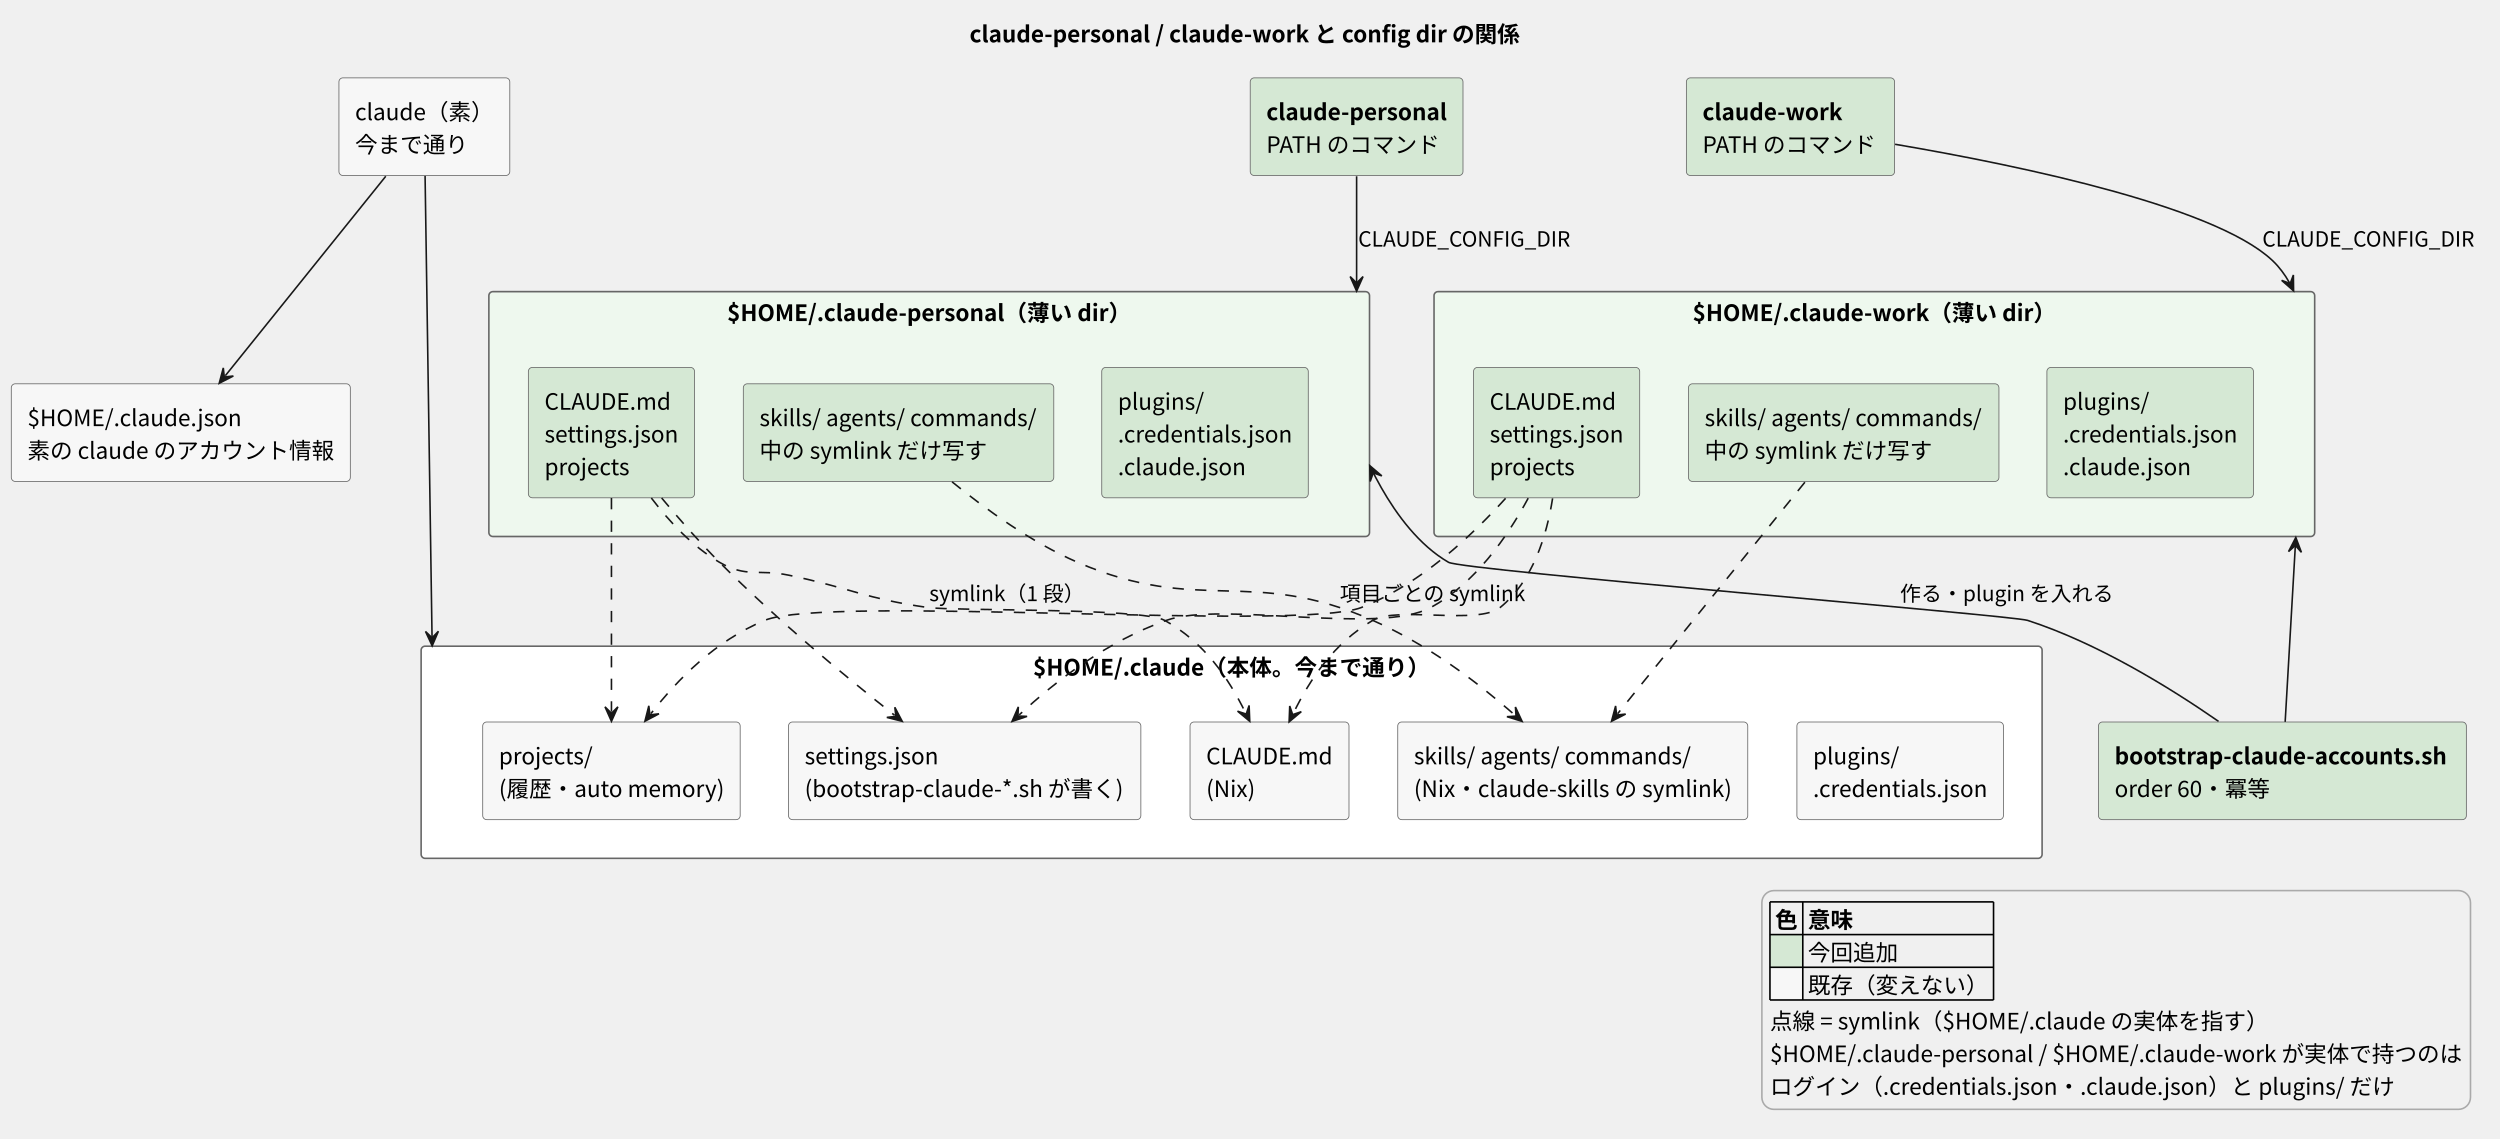
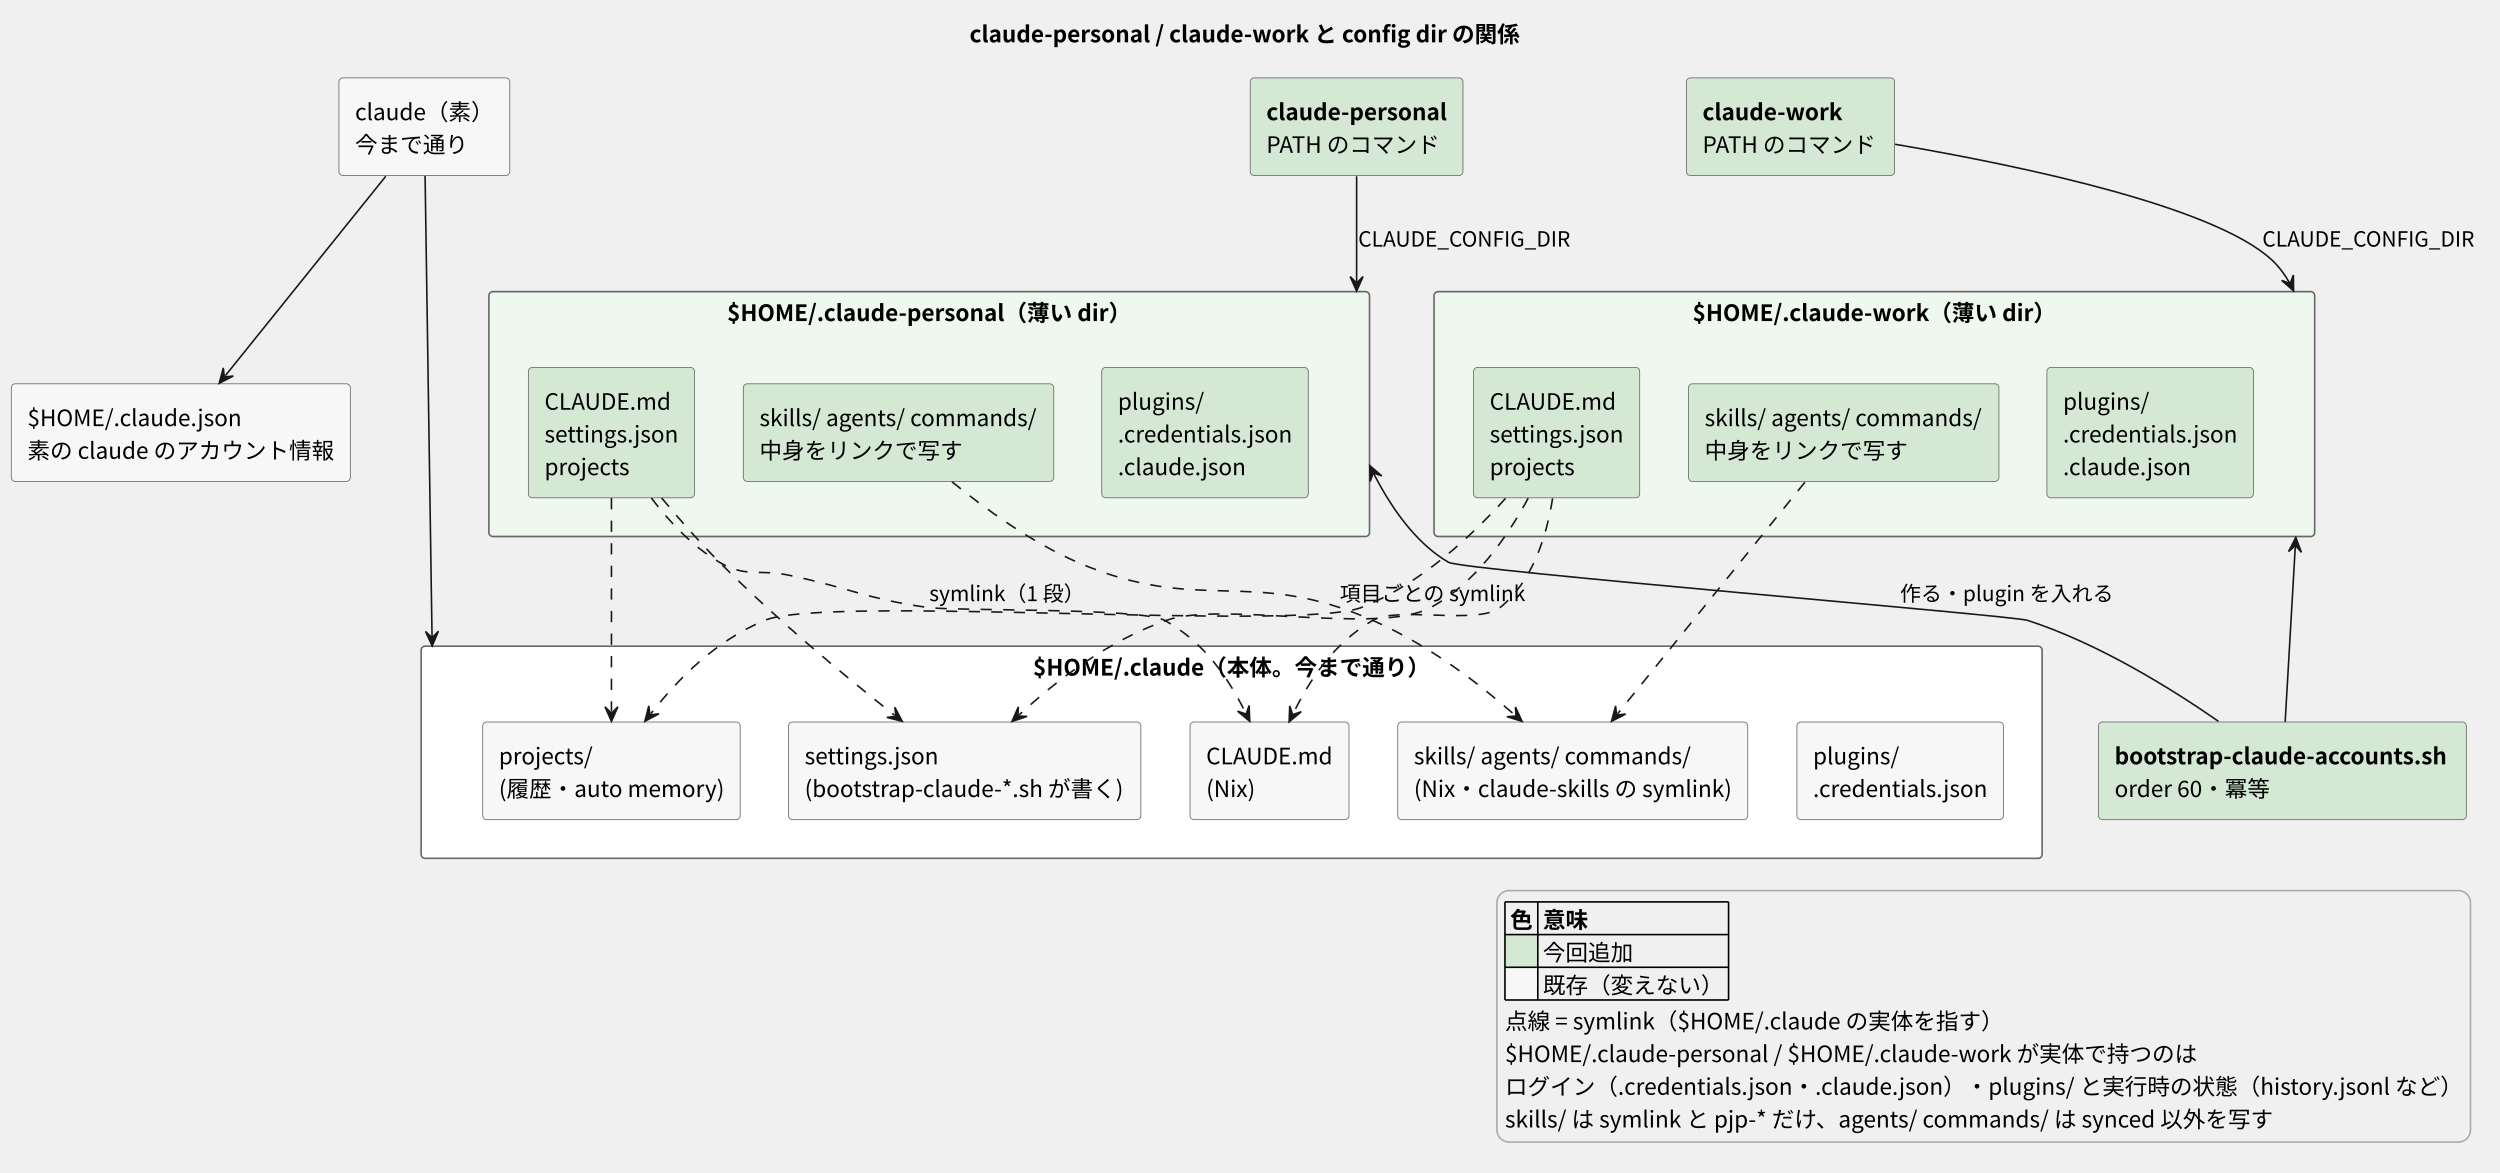
- <svg xmlns="http://www.w3.org/2000/svg" contentStyleType="text/css" data-diagram-type="DESCRIPTION" height="706px" preserveAspectRatio="none" style="width:1550px;height:706px;background:#FFFFFF;" version="1.1" viewBox="0 0 1550 706" width="1550px" zoomAndPan="magnify">
+ <svg xmlns="http://www.w3.org/2000/svg" contentStyleType="text/css" data-diagram-type="DESCRIPTION" height="727px" preserveAspectRatio="none" style="width:1550px;height:727px;background:#FFFFFF;" version="1.1" viewBox="0 0 1550 727" width="1550px" zoomAndPan="magnify">
  <defs />
  <g>
    <g class="title" data-source-line="17">
      <text fill="#000000" font-family="'Noto Sans CJK JP'" font-size="14" font-weight="700" lengthAdjust="spacing" textLength="341.431" x="601.137" y="26.24">claude-personal / claude-work と config dir の関係</text>
    </g>
    <g class="cluster" data-qualified-name="base" data-source-line="25" id="ent0006">
      <rect fill="#FFFFFF" height="131.54" rx="2.5" ry="2.5" style="stroke:#666666;stroke-width:1;" width="1005" x="261.1" y="400.632" />
      <text fill="#000000" font-family="'Noto Sans CJK JP'" font-size="14" font-weight="700" lengthAdjust="spacing" textLength="246.287" x="640.457" y="418.872">$HOME/.claude（本体。今まで通り）</text>
    </g>
    <g class="cluster" data-qualified-name="p" data-source-line="33" id="ent0012">
      <rect fill="#EEF8EE" height="151.82" rx="2.5" ry="2.5" style="stroke:#666666;stroke-width:1;" width="546" x="303.1" y="180.812" />
      <text fill="#000000" font-family="'Noto Sans CJK JP'" font-size="14" font-weight="700" lengthAdjust="spacing" textLength="250.627" x="450.786" y="199.052">$HOME/.claude-personal（薄い dir）</text>
    </g>
    <g class="cluster" data-qualified-name="w" data-source-line="39" id="ent0016">
      <rect fill="#EEF8EE" height="151.82" rx="2.5" ry="2.5" style="stroke:#666666;stroke-width:1;" width="546" x="889.1" y="180.812" />
      <text fill="#000000" font-family="'Noto Sans CJK JP'" font-size="14" font-weight="700" lengthAdjust="spacing" textLength="225.427" x="1049.386" y="199.052">$HOME/.claude-work（薄い dir）</text>
    </g>
    <g class="entity" data-qualified-name="base.b_md" data-source-line="26" id="ent0007">
      <rect fill="#F7F7F7" height="60.544" rx="2.5" ry="2.5" style="stroke:#666666;stroke-width:0.5;" width="98.554" x="737.82" y="447.632" />
      <text fill="#000000" font-family="'Noto Sans CJK JP'" font-size="14" lengthAdjust="spacing" textLength="78.554" x="747.82" y="473.872">CLAUDE.md</text>
      <text fill="#000000" font-family="'Noto Sans CJK JP'" font-size="14" lengthAdjust="spacing" textLength="30.408" x="747.82" y="494.144">(Nix)</text>
    </g>
    <g class="entity" data-qualified-name="base.b_set" data-source-line="27" id="ent0008">
      <rect fill="#F7F7F7" height="60.544" rx="2.5" ry="2.5" style="stroke:#666666;stroke-width:0.5;" width="218.449" x="488.88" y="447.632" />
      <text fill="#000000" font-family="'Noto Sans CJK JP'" font-size="14" lengthAdjust="spacing" textLength="83.02" x="498.88" y="473.872">settings.json</text>
      <text fill="#000000" font-family="'Noto Sans CJK JP'" font-size="14" lengthAdjust="spacing" textLength="198.449" x="498.88" y="494.144">(bootstrap-claude-*.sh が書く)</text>
    </g>
    <g class="entity" data-qualified-name="base.b_proj" data-source-line="28" id="ent0009">
      <rect fill="#F7F7F7" height="60.544" rx="2.5" ry="2.5" style="stroke:#666666;stroke-width:0.5;" width="159.635" x="299.28" y="447.632" />
      <text fill="#000000" font-family="'Noto Sans CJK JP'" font-size="14" lengthAdjust="spacing" textLength="58.66" x="309.28" y="473.872">projects/</text>
      <text fill="#000000" font-family="'Noto Sans CJK JP'" font-size="14" lengthAdjust="spacing" textLength="139.635" x="309.28" y="494.144">(履歴・auto memory)</text>
    </g>
    <g class="entity" data-qualified-name="base.b_sk" data-source-line="29" id="ent0010">
      <rect fill="#F7F7F7" height="60.544" rx="2.5" ry="2.5" style="stroke:#666666;stroke-width:0.5;" width="217.007" x="866.6" y="447.632" />
      <text fill="#000000" font-family="'Noto Sans CJK JP'" font-size="14" lengthAdjust="spacing" textLength="172.479" x="876.6" y="473.872">skills/ agents/ commands/</text>
      <text fill="#000000" font-family="'Noto Sans CJK JP'" font-size="14" lengthAdjust="spacing" textLength="197.007" x="876.6" y="494.144">(Nix・claude-skills の symlink)</text>
    </g>
    <g class="entity" data-qualified-name="base.b_own" data-source-line="30" id="ent0011">
      <rect fill="#F7F7F7" height="60.544" rx="2.5" ry="2.5" style="stroke:#666666;stroke-width:0.5;" width="128.052" x="1114.08" y="447.632" />
      <text fill="#000000" font-family="'Noto Sans CJK JP'" font-size="14" lengthAdjust="spacing" textLength="53.48" x="1124.08" y="473.872">plugins/</text>
      <text fill="#000000" font-family="'Noto Sans CJK JP'" font-size="14" lengthAdjust="spacing" textLength="108.052" x="1124.08" y="494.144">.credentials.json</text>
    </g>
    <g class="entity" data-qualified-name="p.p_ln" data-source-line="34" id="ent0013">
      <rect fill="#D5E8D4" height="80.816" rx="2.5" ry="2.5" style="stroke:#666666;stroke-width:0.5;" width="103.02" x="327.59" y="227.812" />
      <text fill="#000000" font-family="'Noto Sans CJK JP'" font-size="14" lengthAdjust="spacing" textLength="78.554" x="337.59" y="254.052">CLAUDE.md</text>
      <text fill="#000000" font-family="'Noto Sans CJK JP'" font-size="14" lengthAdjust="spacing" textLength="83.02" x="337.59" y="274.324">settings.json</text>
      <text fill="#000000" font-family="'Noto Sans CJK JP'" font-size="14" lengthAdjust="spacing" textLength="53.172" x="337.59" y="294.596">projects</text>
    </g>
    <g class="entity" data-qualified-name="p.p_sk" data-source-line="35" id="ent0014">
      <rect fill="#D5E8D4" height="60.544" rx="2.5" ry="2.5" style="stroke:#666666;stroke-width:0.5;" width="192.479" x="460.86" y="237.952" />
      <text fill="#000000" font-family="'Noto Sans CJK JP'" font-size="14" lengthAdjust="spacing" textLength="172.479" x="470.86" y="264.192">skills/ agents/ commands/</text>
-       <text fill="#000000" font-family="'Noto Sans CJK JP'" font-size="14" lengthAdjust="spacing" textLength="141.175" x="470.86" y="284.464">中の symlink だけ写す</text>
+       <text fill="#000000" font-family="'Noto Sans CJK JP'" font-size="14" lengthAdjust="spacing" textLength="125.999" x="470.86" y="284.464">中身をリンクで写す</text>
    </g>
    <g class="entity" data-qualified-name="p.p_own" data-source-line="36" id="ent0015">
      <rect fill="#D5E8D4" height="80.816" rx="2.5" ry="2.5" style="stroke:#666666;stroke-width:0.5;" width="128.052" x="683.08" y="227.812" />
      <text fill="#000000" font-family="'Noto Sans CJK JP'" font-size="14" lengthAdjust="spacing" textLength="53.48" x="693.08" y="254.052">plugins/</text>
      <text fill="#000000" font-family="'Noto Sans CJK JP'" font-size="14" lengthAdjust="spacing" textLength="108.052" x="693.08" y="274.324">.credentials.json</text>
      <text fill="#000000" font-family="'Noto Sans CJK JP'" font-size="14" lengthAdjust="spacing" textLength="79.142" x="693.08" y="294.596">.claude.json</text>
    </g>
    <g class="entity" data-qualified-name="w.w_ln" data-source-line="40" id="ent0017">
      <rect fill="#D5E8D4" height="80.816" rx="2.5" ry="2.5" style="stroke:#666666;stroke-width:0.5;" width="103.02" x="913.59" y="227.812" />
      <text fill="#000000" font-family="'Noto Sans CJK JP'" font-size="14" lengthAdjust="spacing" textLength="78.554" x="923.59" y="254.052">CLAUDE.md</text>
      <text fill="#000000" font-family="'Noto Sans CJK JP'" font-size="14" lengthAdjust="spacing" textLength="83.02" x="923.59" y="274.324">settings.json</text>
      <text fill="#000000" font-family="'Noto Sans CJK JP'" font-size="14" lengthAdjust="spacing" textLength="53.172" x="923.59" y="294.596">projects</text>
    </g>
    <g class="entity" data-qualified-name="w.w_sk" data-source-line="41" id="ent0018">
      <rect fill="#D5E8D4" height="60.544" rx="2.5" ry="2.5" style="stroke:#666666;stroke-width:0.5;" width="192.479" x="1046.86" y="237.952" />
      <text fill="#000000" font-family="'Noto Sans CJK JP'" font-size="14" lengthAdjust="spacing" textLength="172.479" x="1056.86" y="264.192">skills/ agents/ commands/</text>
-       <text fill="#000000" font-family="'Noto Sans CJK JP'" font-size="14" lengthAdjust="spacing" textLength="141.175" x="1056.86" y="284.464">中の symlink だけ写す</text>
+       <text fill="#000000" font-family="'Noto Sans CJK JP'" font-size="14" lengthAdjust="spacing" textLength="125.999" x="1056.86" y="284.464">中身をリンクで写す</text>
    </g>
    <g class="entity" data-qualified-name="w.w_own" data-source-line="42" id="ent0019">
      <rect fill="#D5E8D4" height="80.816" rx="2.5" ry="2.5" style="stroke:#666666;stroke-width:0.5;" width="128.052" x="1269.08" y="227.812" />
      <text fill="#000000" font-family="'Noto Sans CJK JP'" font-size="14" lengthAdjust="spacing" textLength="53.48" x="1279.08" y="254.052">plugins/</text>
      <text fill="#000000" font-family="'Noto Sans CJK JP'" font-size="14" lengthAdjust="spacing" textLength="108.052" x="1279.08" y="274.324">.credentials.json</text>
      <text fill="#000000" font-family="'Noto Sans CJK JP'" font-size="14" lengthAdjust="spacing" textLength="79.142" x="1279.08" y="294.596">.claude.json</text>
    </g>
    <g class="entity" data-qualified-name="c0" data-source-line="19" id="ent0002">
      <rect fill="#F7F7F7" height="60.544" rx="2.5" ry="2.5" style="stroke:#666666;stroke-width:0.5;" width="105.932" x="210.14" y="48.272" />
      <text fill="#000000" font-family="'Noto Sans CJK JP'" font-size="14" lengthAdjust="spacing" textLength="85.932" x="220.14" y="74.512">claude（素）</text>
      <text fill="#000000" font-family="'Noto Sans CJK JP'" font-size="14" lengthAdjust="spacing" textLength="70" x="220.14" y="94.784">今まで通り</text>
    </g>
    <g class="entity" data-qualified-name="cp" data-source-line="20" id="ent0003">
      <rect fill="#D5E8D4" height="60.544" rx="2.5" ry="2.5" style="stroke:#666666;stroke-width:0.5;" width="131.916" x="775.14" y="48.272" />
      <text fill="#000000" font-family="'Noto Sans CJK JP'" font-size="14" font-weight="700" lengthAdjust="spacing" textLength="111.916" x="785.14" y="74.512">claude-personal</text>
      <text fill="#000000" font-family="'Noto Sans CJK JP'" font-size="14" lengthAdjust="spacing" textLength="109.088" x="785.14" y="94.784">PATH のコマンド</text>
    </g>
    <g class="entity" data-qualified-name="cw" data-source-line="21" id="ent0004">
      <rect fill="#D5E8D4" height="60.544" rx="2.5" ry="2.5" style="stroke:#666666;stroke-width:0.5;" width="129.088" x="1045.56" y="48.272" />
      <text fill="#000000" font-family="'Noto Sans CJK JP'" font-size="14" font-weight="700" lengthAdjust="spacing" textLength="86.716" x="1055.56" y="74.512">claude-work</text>
      <text fill="#000000" font-family="'Noto Sans CJK JP'" font-size="14" lengthAdjust="spacing" textLength="109.088" x="1055.56" y="94.784">PATH のコマンド</text>
    </g>
    <g class="entity" data-qualified-name="b_json" data-source-line="23" id="ent0005">
      <rect fill="#F7F7F7" height="60.544" rx="2.5" ry="2.5" style="stroke:#666666;stroke-width:0.5;" width="210.203" x="7" y="237.952" />
      <text fill="#000000" font-family="'Noto Sans CJK JP'" font-size="14" lengthAdjust="spacing" textLength="132.594" x="17" y="264.192">$HOME/.claude.json</text>
      <text fill="#000000" font-family="'Noto Sans CJK JP'" font-size="14" lengthAdjust="spacing" textLength="190.203" x="17" y="284.464">素の claude のアカウント情報</text>
    </g>
    <g class="entity" data-qualified-name="boot" data-source-line="45" id="ent0020">
      <rect fill="#D5E8D4" height="60.544" rx="2.5" ry="2.5" style="stroke:#666666;stroke-width:0.5;" width="228.095" x="1301.05" y="447.632" />
      <text fill="#000000" font-family="'Noto Sans CJK JP'" font-size="14" font-weight="700" lengthAdjust="spacing" textLength="208.095" x="1311.05" y="473.872">bootstrap-claude-accounts.sh</text>
      <text fill="#000000" font-family="'Noto Sans CJK JP'" font-size="14" lengthAdjust="spacing" textLength="96.46" x="1311.05" y="494.144">order 60・冪等</text>
    </g>
    <g class="link" data-entity-1="ent0002" data-entity-2="ent0006" data-link-type="dependency" data-source-line="50" id="lnk23">
      <path d="M263.55,109.082 C264.24,154.767 265.613,245.647 266.82,325.637 C267.122,345.634 267.413,364.951 267.681,382.711 C267.748,387.151 267.814,391.494 267.878,395.726 C267.894,396.783 267.91,397.834 267.925,398.878 C267.933,399.4 267.851,393.921 267.858,394.439" fill="none" id="c0-to-base" style="stroke:#181818;stroke-width:1;" />
      <polygon fill="#181818" points="267.949,400.439,271.813,391.379,267.873,395.439,263.814,391.5,267.949,400.439" style="stroke:#181818;stroke-width:1;" />
    </g>
    <g class="link" data-entity-1="ent0002" data-entity-2="ent0005" data-link-type="dependency" data-source-line="51" id="lnk24">
      <path d="M239.18,109.282 C210.9,144.422 167.901,197.867 139.681,232.947" fill="none" id="c0-to-b_json" style="stroke:#181818;stroke-width:1;" />
      <polygon fill="#181818" points="135.92,237.622,144.678,233.117,139.054,233.726,138.445,228.102,135.92,237.622" style="stroke:#181818;stroke-width:1;" />
    </g>
    <g class="link" data-entity-1="ent0003" data-entity-2="ent0012" data-link-type="dependency" data-source-line="52" id="lnk25">
      <path d="M841.1,109.282 C841.1,122.304 841.1,138.482 841.1,155.474 C841.1,159.722 841.1,164.021 841.1,168.334 C841.1,170.491 841.1,172.651 841.1,174.81 C841.1,175.89 841.1,176.969 841.1,178.047 C841.1,178.587 841.1,179.126 841.1,179.664 C841.1,179.934 841.1,174.203 841.1,174.472" fill="none" id="cp-to-p" style="stroke:#181818;stroke-width:1;" />
      <polygon fill="#181818" points="841.1,180.472,845.1,171.472,841.1,175.472,837.1,171.472,841.1,180.472" style="stroke:#181818;stroke-width:1;" />
      <text fill="#000000" font-family="'Noto Sans CJK JP'" font-size="13" lengthAdjust="spacing" textLength="132.054" x="842.1" y="152.892">CLAUDE_CONFIG_DIR</text>
    </g>
    <g class="link" data-entity-1="ent0004" data-entity-2="ent0016" data-link-type="dependency" data-source-line="53" id="lnk26">
      <path d="M1174.95,89.452 C1254.02,102.912 1381.01,129.402 1412.1,164.812 C1415.835,169.066 1418.878,173.823 1421.343,178.896 C1421.497,179.213 1421.649,179.531 1421.798,179.851 C1421.873,180.011 1419.442,174.719 1419.516,174.879" fill="none" id="cw-to-w" style="stroke:#181818;stroke-width:1;" />
      <polygon fill="#181818" points="1422.021,180.331,1421.898,170.483,1419.933,175.788,1414.628,173.823,1422.021,180.331" style="stroke:#181818;stroke-width:1;" />
      <text fill="#000000" font-family="'Noto Sans CJK JP'" font-size="13" lengthAdjust="spacing" textLength="132.054" x="1402.65" y="152.892">CLAUDE_CONFIG_DIR</text>
    </g>
    <g class="link" data-entity-1="ent0013" data-entity-2="ent0007" data-link-type="dependency" data-source-line="55" id="lnk27">
      <path d="M403.82,308.742 C414.98,323.462 429.42,338.922 446.1,348.632 C462.9,358.402 470.07,352.652 489.1,356.632 C527.51,364.662 536.25,371.092 575.1,376.632 C591.3,378.932 707.79,376.702 722.1,384.632 C746.79,398.302 761.617,420.4 772.187,441.84" fill="none" id="p_ln-to-b_md" style="stroke:#181818;stroke-width:1;stroke-dasharray:7,7;" />
      <polygon fill="#181818" points="774.84,447.222,774.448,437.381,772.629,442.737,767.273,440.918,774.84,447.222" style="stroke:#181818;stroke-width:1;" />
      <text fill="#000000" font-family="'Noto Sans CJK JP'" font-size="13" lengthAdjust="spacing" textLength="96.395" x="576.1" y="372.712">symlink（1 段）</text>
    </g>
    <g class="link" data-entity-1="ent0013" data-entity-2="ent0008" data-link-type="dependency" data-source-line="56" id="lnk28">
      <path d="M410.22,308.752 C421.11,321.862 433.73,336.252 446.1,348.632 C482.36,384.892 522.989,418.527 554.668,443.507" fill="none" id="p_ln-to-b_set" style="stroke:#181818;stroke-width:1;stroke-dasharray:7,7;" />
      <polygon fill="#181818" points="559.38,447.222,554.789,438.508,555.454,444.126,549.836,444.79,559.38,447.222" style="stroke:#181818;stroke-width:1;" />
    </g>
    <g class="link" data-entity-1="ent0013" data-entity-2="ent0009" data-link-type="dependency" data-source-line="57" id="lnk29">
      <path d="M379.1,308.772 C379.1,349.142 379.1,404.872 379.1,441.232" fill="none" id="p_ln-to-b_proj" style="stroke:#181818;stroke-width:1;stroke-dasharray:7,7;" />
      <polygon fill="#181818" points="379.1,447.232,383.1,438.232,379.1,442.232,375.1,438.232,379.1,447.232" style="stroke:#181818;stroke-width:1;" />
    </g>
    <g class="link" data-entity-1="ent0014" data-entity-2="ent0010" data-link-type="dependency" data-source-line="58" id="lnk30">
      <path d="M590.27,298.732 C611.21,315.822 639.61,336.322 668.1,348.632 C744.2,381.492 775.31,351.052 851.1,384.632 C885.82,400.002 915.523,422.623 939.192,443.313" fill="none" id="p_sk-to-b_sk" style="stroke:#181818;stroke-width:1;stroke-dasharray:7,7;" />
      <polygon fill="#181818" points="943.71,447.262,939.566,438.327,939.945,443.971,934.301,444.351,943.71,447.262" style="stroke:#181818;stroke-width:1;" />
      <text fill="#000000" font-family="'Noto Sans CJK JP'" font-size="13" lengthAdjust="spacing" textLength="115.18" x="830.62" y="372.712">項目ごとの symlink</text>
    </g>
    <g class="link" data-entity-1="ent0017" data-entity-2="ent0007" data-link-type="dependency" data-source-line="59" id="lnk31">
      <path d="M962.61,308.972 C958.93,332.332 950.26,360.382 930.1,376.632 C916.36,387.702 866.3,375.672 851.1,384.632 C826.92,398.882 812.336,420.917 801.896,442.167" fill="none" id="w_ln-to-b_md" style="stroke:#181818;stroke-width:1;stroke-dasharray:7,7;" />
      <polygon fill="#181818" points="799.25,447.552,806.809,441.238,801.455,443.064,799.628,437.71,799.25,447.552" style="stroke:#181818;stroke-width:1;" />
    </g>
    <g class="link" data-entity-1="ent0017" data-entity-2="ent0008" data-link-type="dependency" data-source-line="60" id="lnk32">
      <path d="M947.49,308.872 C934.51,332.982 914.37,361.882 887.1,376.632 C855.01,393.982 757.47,372.382 723.1,384.632 C686.26,397.752 655.468,421.553 631.859,443.243" fill="none" id="w_ln-to-b_set" style="stroke:#181818;stroke-width:1;stroke-dasharray:7,7;" />
      <polygon fill="#181818" points="627.44,447.302,636.774,444.159,631.122,443.919,631.362,438.267,627.44,447.302" style="stroke:#181818;stroke-width:1;" />
    </g>
    <g class="link" data-entity-1="ent0017" data-entity-2="ent0009" data-link-type="dependency" data-source-line="61" id="lnk33">
      <path d="M933.46,308.972 C911.36,333.452 879.53,362.732 844.1,376.632 C805.82,391.642 512.04,368.762 474.1,384.632 C443.35,397.492 420.656,420.673 403.556,442.443" fill="none" id="w_ln-to-b_proj" style="stroke:#181818;stroke-width:1;stroke-dasharray:7,7;" />
      <polygon fill="#181818" points="399.85,447.162,408.555,442.555,402.938,443.23,402.264,437.613,399.85,447.162" style="stroke:#181818;stroke-width:1;" />
    </g>
    <g class="link" data-entity-1="ent0018" data-entity-2="ent0010" data-link-type="dependency" data-source-line="62" id="lnk34">
      <path d="M1119.03,298.972 C1087.09,338.452 1034.813,403.087 1002.903,442.537" fill="none" id="w_sk-to-b_sk" style="stroke:#181818;stroke-width:1;stroke-dasharray:7,7;" />
      <polygon fill="#181818" points="999.13,447.202,1007.9,442.72,1002.274,443.314,1001.68,437.689,999.13,447.202" style="stroke:#181818;stroke-width:1;" />
    </g>
    <g class="link" data-entity-1="ent0012" data-entity-2="ent0020" data-link-type="dependency" data-source-line="64" id="lnk36">
      <path d="M851.832,294.083 C852.052,294.541 849.853,289.934 850.082,290.403 C851.912,294.149 854.02,298.2 856.404,302.388 C865.938,319.142 879.88,338.102 898.1,348.632 C906.78,353.642 1247.57,381.532 1257.1,384.632 C1300.45,398.722 1344.85,426.002 1375.5,447.262" fill="none" id="p-backto-boot" style="stroke:#181818;stroke-width:1;" />
      <polygon fill="#181818" points="849.245,288.67,849.517,298.514,851.401,293.181,856.735,295.064,849.245,288.67" style="stroke:#181818;stroke-width:1;" />
      <text fill="#000000" font-family="'Noto Sans CJK JP'" font-size="13" lengthAdjust="spacing" textLength="132.392" x="1177.99" y="372.712">作る・plugin を入れる</text>
    </g>
    <g class="link" data-entity-1="ent0016" data-entity-2="ent0020" data-link-type="dependency" data-source-line="65" id="lnk38">
      <path d="M1423.059,339.212 C1423.026,339.779 1423.291,335.207 1423.258,335.777 C1423.192,336.918 1423.125,338.066 1423.059,339.221 C1420.925,376.157 1418.42,419.507 1416.8,447.552" fill="none" id="w-backto-boot" style="stroke:#181818;stroke-width:1;" />
      <polygon fill="#181818" points="1423.405,333.222,1418.893,341.976,1423.117,338.214,1426.88,342.438,1423.405,333.222" style="stroke:#181818;stroke-width:1;" />
    </g>
    <g class="legend" data-source-line="67">
-       <rect fill="none" height="135.631" rx="7.5" ry="7.5" style="stroke:#AAAAAA;stroke-width:1;" width="439.336" x="1092.368" y="552.172" />
-       <text fill="#000000" font-family="'Noto Sans CJK JP'" font-size="14" font-weight="700" lengthAdjust="spacing" textLength="14" x="1100.546" y="575.412">色</text>
-       <text fill="#000000" font-family="'Noto Sans CJK JP'" font-size="14" font-weight="700" lengthAdjust="spacing" textLength="28" x="1120.902" y="575.412">意味</text>
-       <rect fill="#D5E8D4" height="20.272" style="stroke:none;stroke-width:1;" width="20.356" x="1097.368" y="579.444" />
-       <text fill="#000000" font-family="'Noto Sans CJK JP'" font-size="14" lengthAdjust="spacing" textLength="3.136" x="1097.368" y="595.684"> </text>
-       <text fill="#000000" font-family="'Noto Sans CJK JP'" font-size="14" lengthAdjust="spacing" textLength="56" x="1120.86" y="595.684">今回追加</text>
-       <rect fill="#F7F7F7" height="20.272" style="stroke:none;stroke-width:1;" width="20.356" x="1097.368" y="599.716" />
-       <text fill="#000000" font-family="'Noto Sans CJK JP'" font-size="14" lengthAdjust="spacing" textLength="3.136" x="1097.368" y="615.956"> </text>
-       <text fill="#000000" font-family="'Noto Sans CJK JP'" font-size="14" lengthAdjust="spacing" textLength="111.999" x="1120.86" y="615.956">既存（変えない）</text>
-       <line style="stroke:#000000;stroke-width:1;" x1="1097.368" x2="1235.995" y1="559.172" y2="559.172" />
-       <line style="stroke:#000000;stroke-width:1;" x1="1097.368" x2="1235.995" y1="579.444" y2="579.444" />
-       <line style="stroke:#000000;stroke-width:1;" x1="1097.368" x2="1235.995" y1="599.716" y2="599.716" />
-       <line style="stroke:#000000;stroke-width:1;" x1="1097.368" x2="1235.995" y1="619.988" y2="619.988" />
-       <line style="stroke:#000000;stroke-width:1;" x1="1097.368" x2="1097.368" y1="559.172" y2="619.988" />
-       <line style="stroke:#000000;stroke-width:1;" x1="1117.724" x2="1117.724" y1="559.172" y2="619.988" />
-       <line style="stroke:#000000;stroke-width:1;" x1="1235.995" x2="1235.995" y1="559.172" y2="619.988" />
-       <text fill="#000000" font-family="'Noto Sans CJK JP'" font-size="14" lengthAdjust="spacing" textLength="309.357" x="1097.368" y="638.228">点線 = symlink（$HOME/.claude の実体を指す）</text>
-       <text fill="#000000" font-family="'Noto Sans CJK JP'" font-size="14" lengthAdjust="spacing" textLength="429.336" x="1097.368" y="658.5">$HOME/.claude-personal / $HOME/.claude-work が実体で持つのは</text>
-       <text fill="#000000" font-family="'Noto Sans CJK JP'" font-size="14" lengthAdjust="spacing" textLength="386.944" x="1097.368" y="678.771">ログイン（.credentials.json・.claude.json）と plugins/ だけ</text>
+       <rect fill="none" height="155.903" rx="7.5" ry="7.5" style="stroke:#AAAAAA;stroke-width:1;" width="603.625" x="928.079" y="552.172" />
+       <text fill="#000000" font-family="'Noto Sans CJK JP'" font-size="14" font-weight="700" lengthAdjust="spacing" textLength="14" x="936.257" y="575.412">色</text>
+       <text fill="#000000" font-family="'Noto Sans CJK JP'" font-size="14" font-weight="700" lengthAdjust="spacing" textLength="28" x="956.613" y="575.412">意味</text>
+       <rect fill="#D5E8D4" height="20.272" style="stroke:none;stroke-width:1;" width="20.356" x="933.079" y="579.444" />
+       <text fill="#000000" font-family="'Noto Sans CJK JP'" font-size="14" lengthAdjust="spacing" textLength="3.136" x="933.079" y="595.684"> </text>
+       <text fill="#000000" font-family="'Noto Sans CJK JP'" font-size="14" lengthAdjust="spacing" textLength="56" x="956.571" y="595.684">今回追加</text>
+       <rect fill="#F7F7F7" height="20.272" style="stroke:none;stroke-width:1;" width="20.356" x="933.079" y="599.716" />
+       <text fill="#000000" font-family="'Noto Sans CJK JP'" font-size="14" lengthAdjust="spacing" textLength="3.136" x="933.079" y="615.956"> </text>
+       <text fill="#000000" font-family="'Noto Sans CJK JP'" font-size="14" lengthAdjust="spacing" textLength="111.999" x="956.571" y="615.956">既存（変えない）</text>
+       <line style="stroke:#000000;stroke-width:1;" x1="933.079" x2="1071.706" y1="559.172" y2="559.172" />
+       <line style="stroke:#000000;stroke-width:1;" x1="933.079" x2="1071.706" y1="579.444" y2="579.444" />
+       <line style="stroke:#000000;stroke-width:1;" x1="933.079" x2="1071.706" y1="599.716" y2="599.716" />
+       <line style="stroke:#000000;stroke-width:1;" x1="933.079" x2="1071.706" y1="619.988" y2="619.988" />
+       <line style="stroke:#000000;stroke-width:1;" x1="933.079" x2="933.079" y1="559.172" y2="619.988" />
+       <line style="stroke:#000000;stroke-width:1;" x1="953.435" x2="953.435" y1="559.172" y2="619.988" />
+       <line style="stroke:#000000;stroke-width:1;" x1="1071.706" x2="1071.706" y1="559.172" y2="619.988" />
+       <text fill="#000000" font-family="'Noto Sans CJK JP'" font-size="14" lengthAdjust="spacing" textLength="309.357" x="933.079" y="638.228">点線 = symlink（$HOME/.claude の実体を指す）</text>
+       <text fill="#000000" font-family="'Noto Sans CJK JP'" font-size="14" lengthAdjust="spacing" textLength="429.336" x="933.079" y="658.5">$HOME/.claude-personal / $HOME/.claude-work が実体で持つのは</text>
+       <text fill="#000000" font-family="'Noto Sans CJK JP'" font-size="14" lengthAdjust="spacing" textLength="593.625" x="933.079" y="678.771">ログイン（.credentials.json・.claude.json）・plugins/ と実行時の状態（history.jsonl など）</text>
+       <text fill="#000000" font-family="'Noto Sans CJK JP'" font-size="14" lengthAdjust="spacing" textLength="477.902" x="933.079" y="699.043">skills/ は symlink と pjp-* だけ、agents/ commands/ は synced 以外を写す</text>
    </g>
  </g>
</svg>
